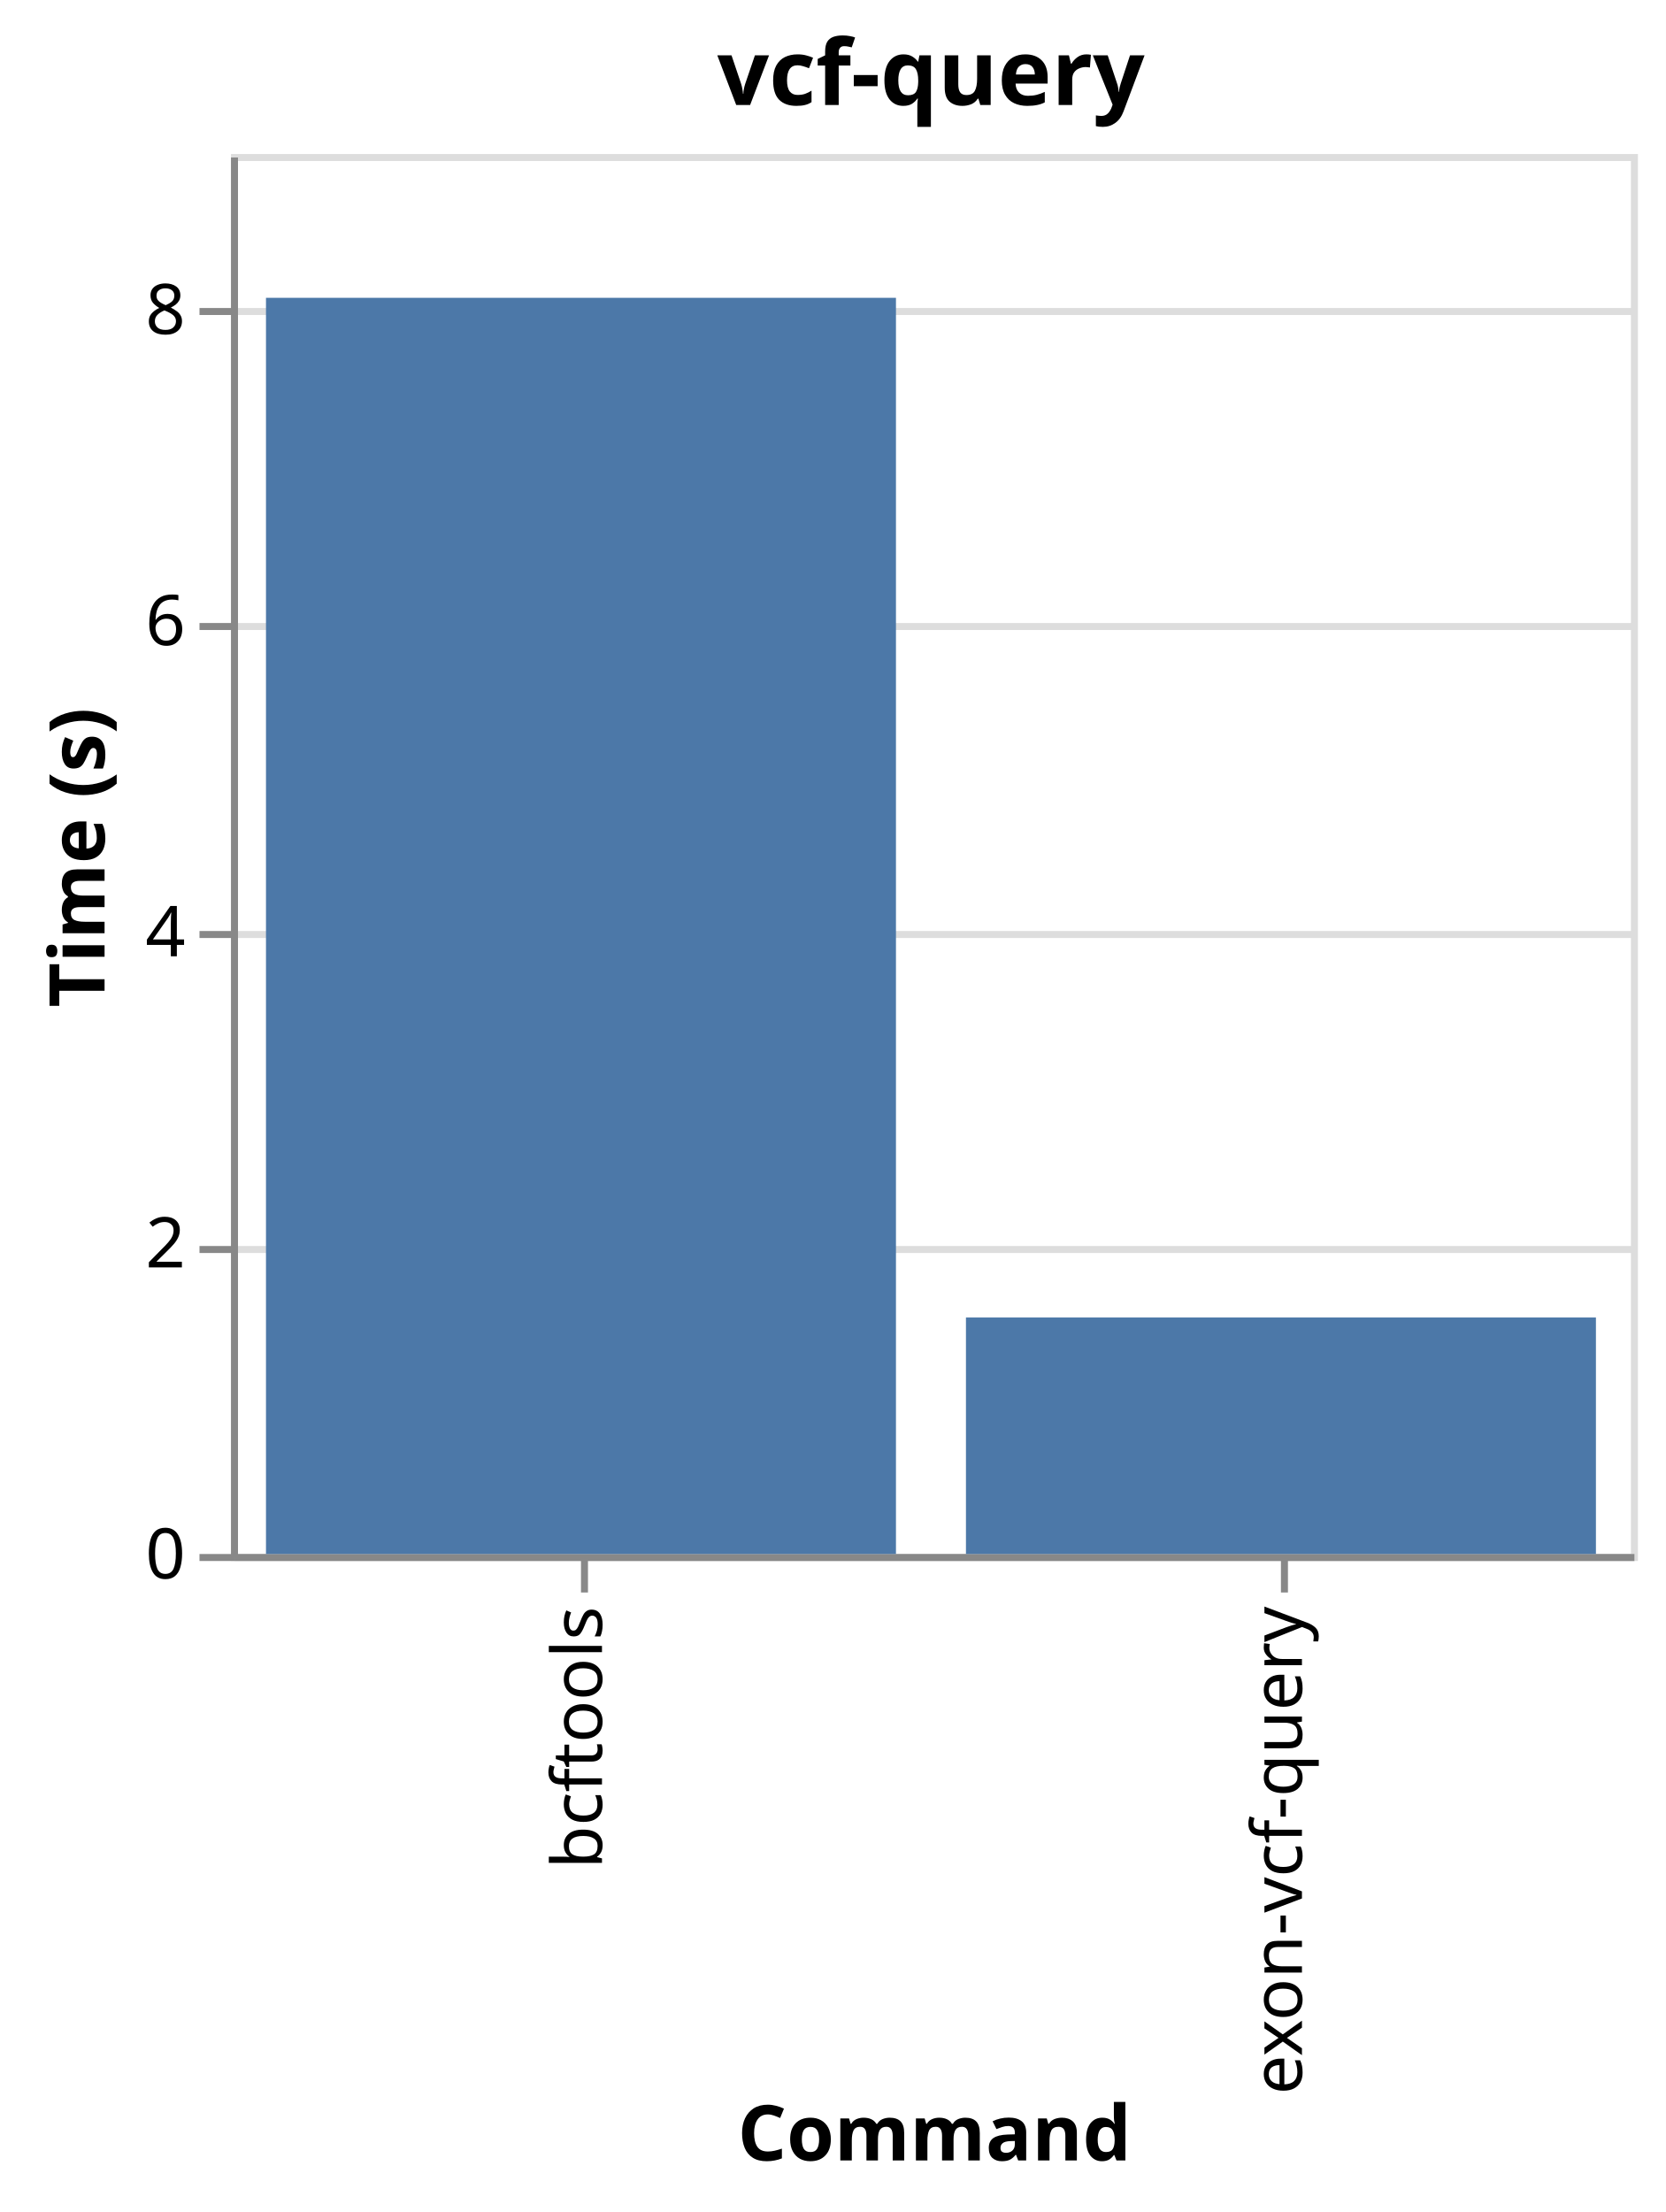
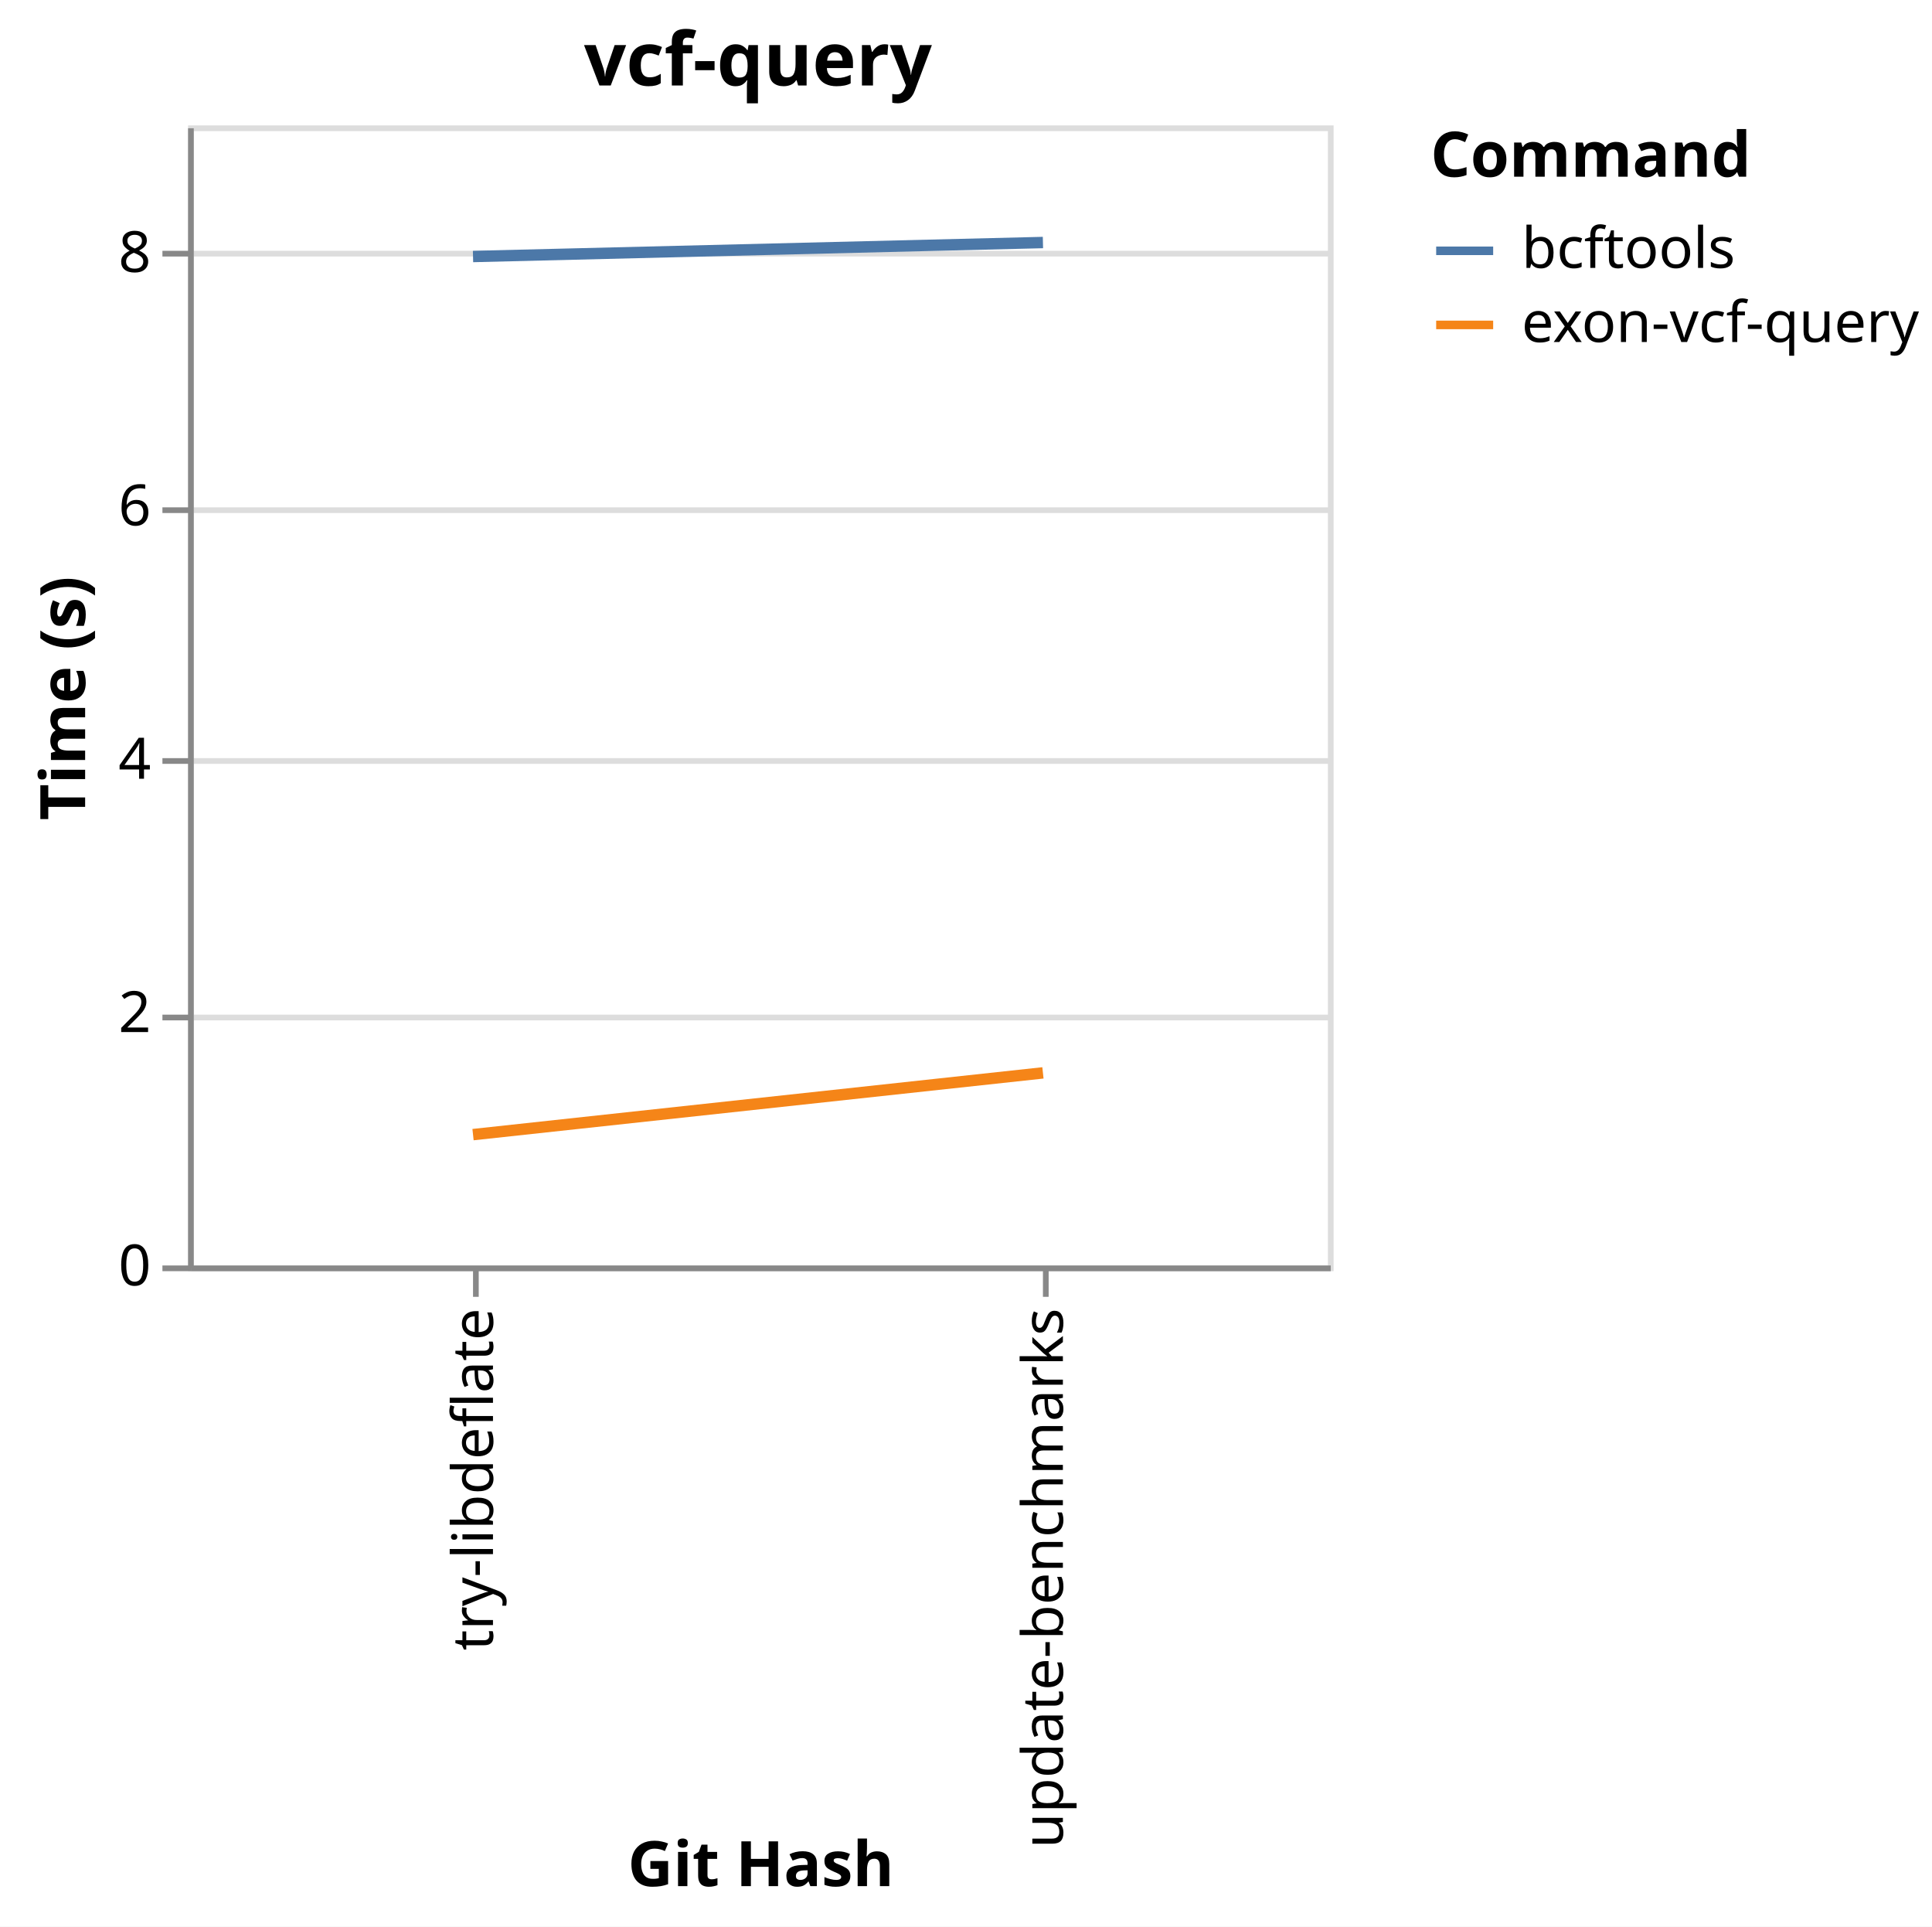
- <svg xmlns="http://www.w3.org/2000/svg" version="1.1" class="marks" width="238" height="316" viewBox="0 0 238 316">
-   <rect width="238" height="316" fill="white" />
+ <svg xmlns="http://www.w3.org/2000/svg" version="1.1" class="marks" width="339" height="338" viewBox="0 0 339 338">
+   <rect width="339" height="338" fill="white" />
  <g fill="none" stroke-miterlimit="10" transform="translate(33,22)">
    <g class="mark-group role-frame root" role="graphics-object" aria-roledescription="group mark container">
      <g transform="translate(0,0)">
        <path class="background" aria-hidden="true" d="M0.5,0.5h200v200h-200Z" stroke="#ddd" />
        <g>
          <g class="mark-group role-axis" aria-hidden="true">
            <g transform="translate(0.5,0.5)">
              <path class="background" aria-hidden="true" d="M0,0h0v0h0Z" pointer-events="none" />
              <g>
                <g class="mark-rule role-axis-grid" pointer-events="none">
                  <line transform="translate(0,200)" x2="200" y2="0" stroke="#ddd" stroke-width="1" opacity="1" />
                  <line transform="translate(0,156)" x2="200" y2="0" stroke="#ddd" stroke-width="1" opacity="1" />
                  <line transform="translate(0,111)" x2="200" y2="0" stroke="#ddd" stroke-width="1" opacity="1" />
                  <line transform="translate(0,67)" x2="200" y2="0" stroke="#ddd" stroke-width="1" opacity="1" />
                  <line transform="translate(0,22)" x2="200" y2="0" stroke="#ddd" stroke-width="1" opacity="1" />
                </g>
              </g>
              <path class="foreground" aria-hidden="true" d="" pointer-events="none" display="none" />
            </g>
          </g>
-           <g class="mark-group role-axis" role="graphics-symbol" aria-roledescription="axis" aria-label="X-axis titled 'Command' for a discrete scale with 2 values: bcftools, exon-vcf-query">
+           <g class="mark-group role-axis" role="graphics-symbol" aria-roledescription="axis" aria-label="X-axis titled 'Git Hash' for a discrete scale with 2 values: try-libdeflate, update-benchmarks">
            <g transform="translate(0.5,200.5)">
              <path class="background" aria-hidden="true" d="M0,0h0v0h0Z" pointer-events="none" />
              <g>
                <g class="mark-rule role-axis-tick" pointer-events="none">
                  <line transform="translate(50,0)" x2="0" y2="5" stroke="#888" stroke-width="1" opacity="1" />
                  <line transform="translate(150,0)" x2="0" y2="5" stroke="#888" stroke-width="1" opacity="1" />
                </g>
                <g class="mark-text role-axis-label" pointer-events="none">
-                   <text text-anchor="end" transform="translate(49.5,7) rotate(270) translate(0,3)" font-family="sans-serif" font-size="10px" fill="#000" opacity="1">bcftools</text>
-                   <text text-anchor="end" transform="translate(149.5,7) rotate(270) translate(0,3)" font-family="sans-serif" font-size="10px" fill="#000" opacity="1">exon-vcf-query</text>
+                   <text text-anchor="end" transform="translate(50,7) rotate(270) translate(0,3)" font-family="sans-serif" font-size="10px" fill="#000" opacity="1">try-libdeflate</text>
+                   <text text-anchor="end" transform="translate(150,7) rotate(270) translate(0,3)" font-family="sans-serif" font-size="10px" fill="#000" opacity="1">update-benchmarks</text>
                </g>
                <g class="mark-rule role-axis-domain" pointer-events="none">
                  <line transform="translate(0,0)" x2="200" y2="0" stroke="#888" stroke-width="1" opacity="1" />
                </g>
                <g class="mark-text role-axis-title" pointer-events="none">
-                   <text text-anchor="middle" transform="translate(100,86.1377)" font-family="sans-serif" font-size="11px" font-weight="bold" fill="#000" opacity="1">Command</text>
+                   <text text-anchor="middle" transform="translate(100,108.3838)" font-family="sans-serif" font-size="11px" font-weight="bold" fill="#000" opacity="1">Git Hash</text>
                </g>
              </g>
              <path class="foreground" aria-hidden="true" d="" pointer-events="none" display="none" />
            </g>
          </g>
          <g class="mark-group role-axis" role="graphics-symbol" aria-roledescription="axis" aria-label="Y-axis titled 'Time (s)' for a linear scale with values from 0 to 9">
            <g transform="translate(0.5,0.5)">
              <path class="background" aria-hidden="true" d="M0,0h0v0h0Z" pointer-events="none" />
              <g>
                <g class="mark-rule role-axis-tick" pointer-events="none">
                  <line transform="translate(0,200)" x2="-5" y2="0" stroke="#888" stroke-width="1" opacity="1" />
                  <line transform="translate(0,156)" x2="-5" y2="0" stroke="#888" stroke-width="1" opacity="1" />
                  <line transform="translate(0,111)" x2="-5" y2="0" stroke="#888" stroke-width="1" opacity="1" />
                  <line transform="translate(0,67)" x2="-5" y2="0" stroke="#888" stroke-width="1" opacity="1" />
                  <line transform="translate(0,22)" x2="-5" y2="0" stroke="#888" stroke-width="1" opacity="1" />
                </g>
                <g class="mark-text role-axis-label" pointer-events="none">
                  <text text-anchor="end" transform="translate(-7,203)" font-family="sans-serif" font-size="10px" fill="#000" opacity="1">0</text>
                  <text text-anchor="end" transform="translate(-7,158.5556)" font-family="sans-serif" font-size="10px" fill="#000" opacity="1">2</text>
                  <text text-anchor="end" transform="translate(-7,114.1111)" font-family="sans-serif" font-size="10px" fill="#000" opacity="1">4</text>
                  <text text-anchor="end" transform="translate(-7,69.66667)" font-family="sans-serif" font-size="10px" fill="#000" opacity="1">6</text>
                  <text text-anchor="end" transform="translate(-7,25.22222)" font-family="sans-serif" font-size="10px" fill="#000" opacity="1">8</text>
                </g>
                <g class="mark-rule role-axis-domain" pointer-events="none">
                  <line transform="translate(0,200)" x2="0" y2="-200" stroke="#888" stroke-width="1" opacity="1" />
                </g>
                <g class="mark-text role-axis-title" pointer-events="none">
                  <text text-anchor="middle" transform="translate(-16.56152,100) rotate(-90) translate(0,-2)" font-family="sans-serif" font-size="11px" font-weight="bold" fill="#000" opacity="1">Time (s)</text>
                </g>
              </g>
              <path class="foreground" aria-hidden="true" d="" pointer-events="none" display="none" />
            </g>
          </g>
-           <g class="mark-rect role-mark marks" role="graphics-object" aria-roledescription="rect mark container">
-             <path aria-label="Command: bcftools; Time (s): 8.07545691932" role="graphics-symbol" aria-roledescription="bar" d="M5,20.545h90v179.455h-90Z" fill="#4c78a8" />
-             <path aria-label="Command: exon-vcf-query; Time (s): 1.52038203552" role="graphics-symbol" aria-roledescription="bar" d="M105,166.214h90v33.786h-90Z" fill="#4c78a8" />
+           <g class="mark-group role-scope pathgroup" role="graphics-object" aria-roledescription="group mark container">
+             <g transform="translate(0,0)">
+               <path class="background" aria-hidden="true" d="M0,0h200v200h-200Z" />
+               <g>
+                 <g class="mark-line role-mark marks" role="graphics-object" aria-roledescription="line mark container">
+                   <path aria-label="Git Hash: try-libdeflate; Time (s): 7.96506627354; Command: bcftools" role="graphics-symbol" aria-roledescription="line mark" d="M50,22.999L150,20.545" stroke="#4c78a8" stroke-width="2" />
+                 </g>
+               </g>
+               <path class="foreground" aria-hidden="true" d="" display="none" />
+             </g>
+             <g transform="translate(0,0)">
+               <path class="background" aria-hidden="true" d="M0,0h200v200h-200Z" />
+               <g>
+                 <g class="mark-line role-mark marks" role="graphics-object" aria-roledescription="line mark container">
+                   <path aria-label="Git Hash: try-libdeflate; Time (s): 1.03298649014; Command: exon-vcf-query" role="graphics-symbol" aria-roledescription="line mark" d="M50,177.045L150,166.214" stroke="#f58518" stroke-width="2" />
+                 </g>
+               </g>
+               <path class="foreground" aria-hidden="true" d="" display="none" />
+             </g>
+           </g>
+           <g class="mark-group role-legend" role="graphics-symbol" aria-roledescription="legend" aria-label="Symbol legend titled 'Command' for stroke color with 2 values: bcftools, exon-vcf-query">
+             <g transform="translate(218,0)">
+               <path class="background" aria-hidden="true" d="M0,0h83v40h-83Z" pointer-events="none" />
+               <g>
+                 <g class="mark-group role-legend-entry">
+                   <g transform="translate(0,16)">
+                     <path class="background" aria-hidden="true" d="M0,0h0v0h0Z" pointer-events="none" />
+                     <g>
+                       <g class="mark-group role-scope" role="graphics-object" aria-roledescription="group mark container">
+                         <g transform="translate(0,0)">
+                           <path class="background" aria-hidden="true" d="M0,0h82.138v11h-82.138Z" pointer-events="none" opacity="1" />
+                           <g>
+                             <g class="mark-symbol role-legend-symbol" pointer-events="none">
+                               <path transform="translate(6,6)" d="M-5,0L5,0" stroke="#4c78a8" stroke-width="1.5" opacity="1" />
+                             </g>
+                             <g class="mark-text role-legend-label" pointer-events="none">
+                               <text text-anchor="start" transform="translate(16,9)" font-family="sans-serif" font-size="10px" fill="#000" opacity="1">bcftools</text>
+                             </g>
+                           </g>
+                           <path class="foreground" aria-hidden="true" d="" pointer-events="none" display="none" />
+                         </g>
+                         <g transform="translate(0,13)">
+                           <path class="background" aria-hidden="true" d="M0,0h82.138v11h-82.138Z" pointer-events="none" opacity="1" />
+                           <g>
+                             <g class="mark-symbol role-legend-symbol" pointer-events="none">
+                               <path transform="translate(6,6)" d="M-5,0L5,0" stroke="#f58518" stroke-width="1.5" opacity="1" />
+                             </g>
+                             <g class="mark-text role-legend-label" pointer-events="none">
+                               <text text-anchor="start" transform="translate(16,9)" font-family="sans-serif" font-size="10px" fill="#000" opacity="1">exon-vcf-query</text>
+                             </g>
+                           </g>
+                           <path class="foreground" aria-hidden="true" d="" pointer-events="none" display="none" />
+                         </g>
+                       </g>
+                     </g>
+                     <path class="foreground" aria-hidden="true" d="" pointer-events="none" display="none" />
+                   </g>
+                 </g>
+                 <g class="mark-text role-legend-title" pointer-events="none">
+                   <text text-anchor="start" transform="translate(0,9)" font-family="sans-serif" font-size="11px" font-weight="bold" fill="#000" opacity="1">Command</text>
+                 </g>
+               </g>
+               <path class="foreground" aria-hidden="true" d="" pointer-events="none" display="none" />
+             </g>
          </g>
          <g class="mark-group role-title">
            <g transform="translate(100,-17)">
              <path class="background" aria-hidden="true" d="M0,0h0v0h0Z" pointer-events="none" />
              <g>
                <g class="mark-text role-title-text" role="graphics-symbol" aria-roledescription="title" aria-label="Title text 'vcf-query'" pointer-events="none">
                  <text text-anchor="middle" transform="translate(0,10)" font-family="sans-serif" font-size="13px" font-weight="bold" fill="#000" opacity="1">vcf-query</text>
                </g>
              </g>
              <path class="foreground" aria-hidden="true" d="" pointer-events="none" display="none" />
            </g>
          </g>
        </g>
        <path class="foreground" aria-hidden="true" d="" display="none" />
      </g>
    </g>
  </g>
</svg>
